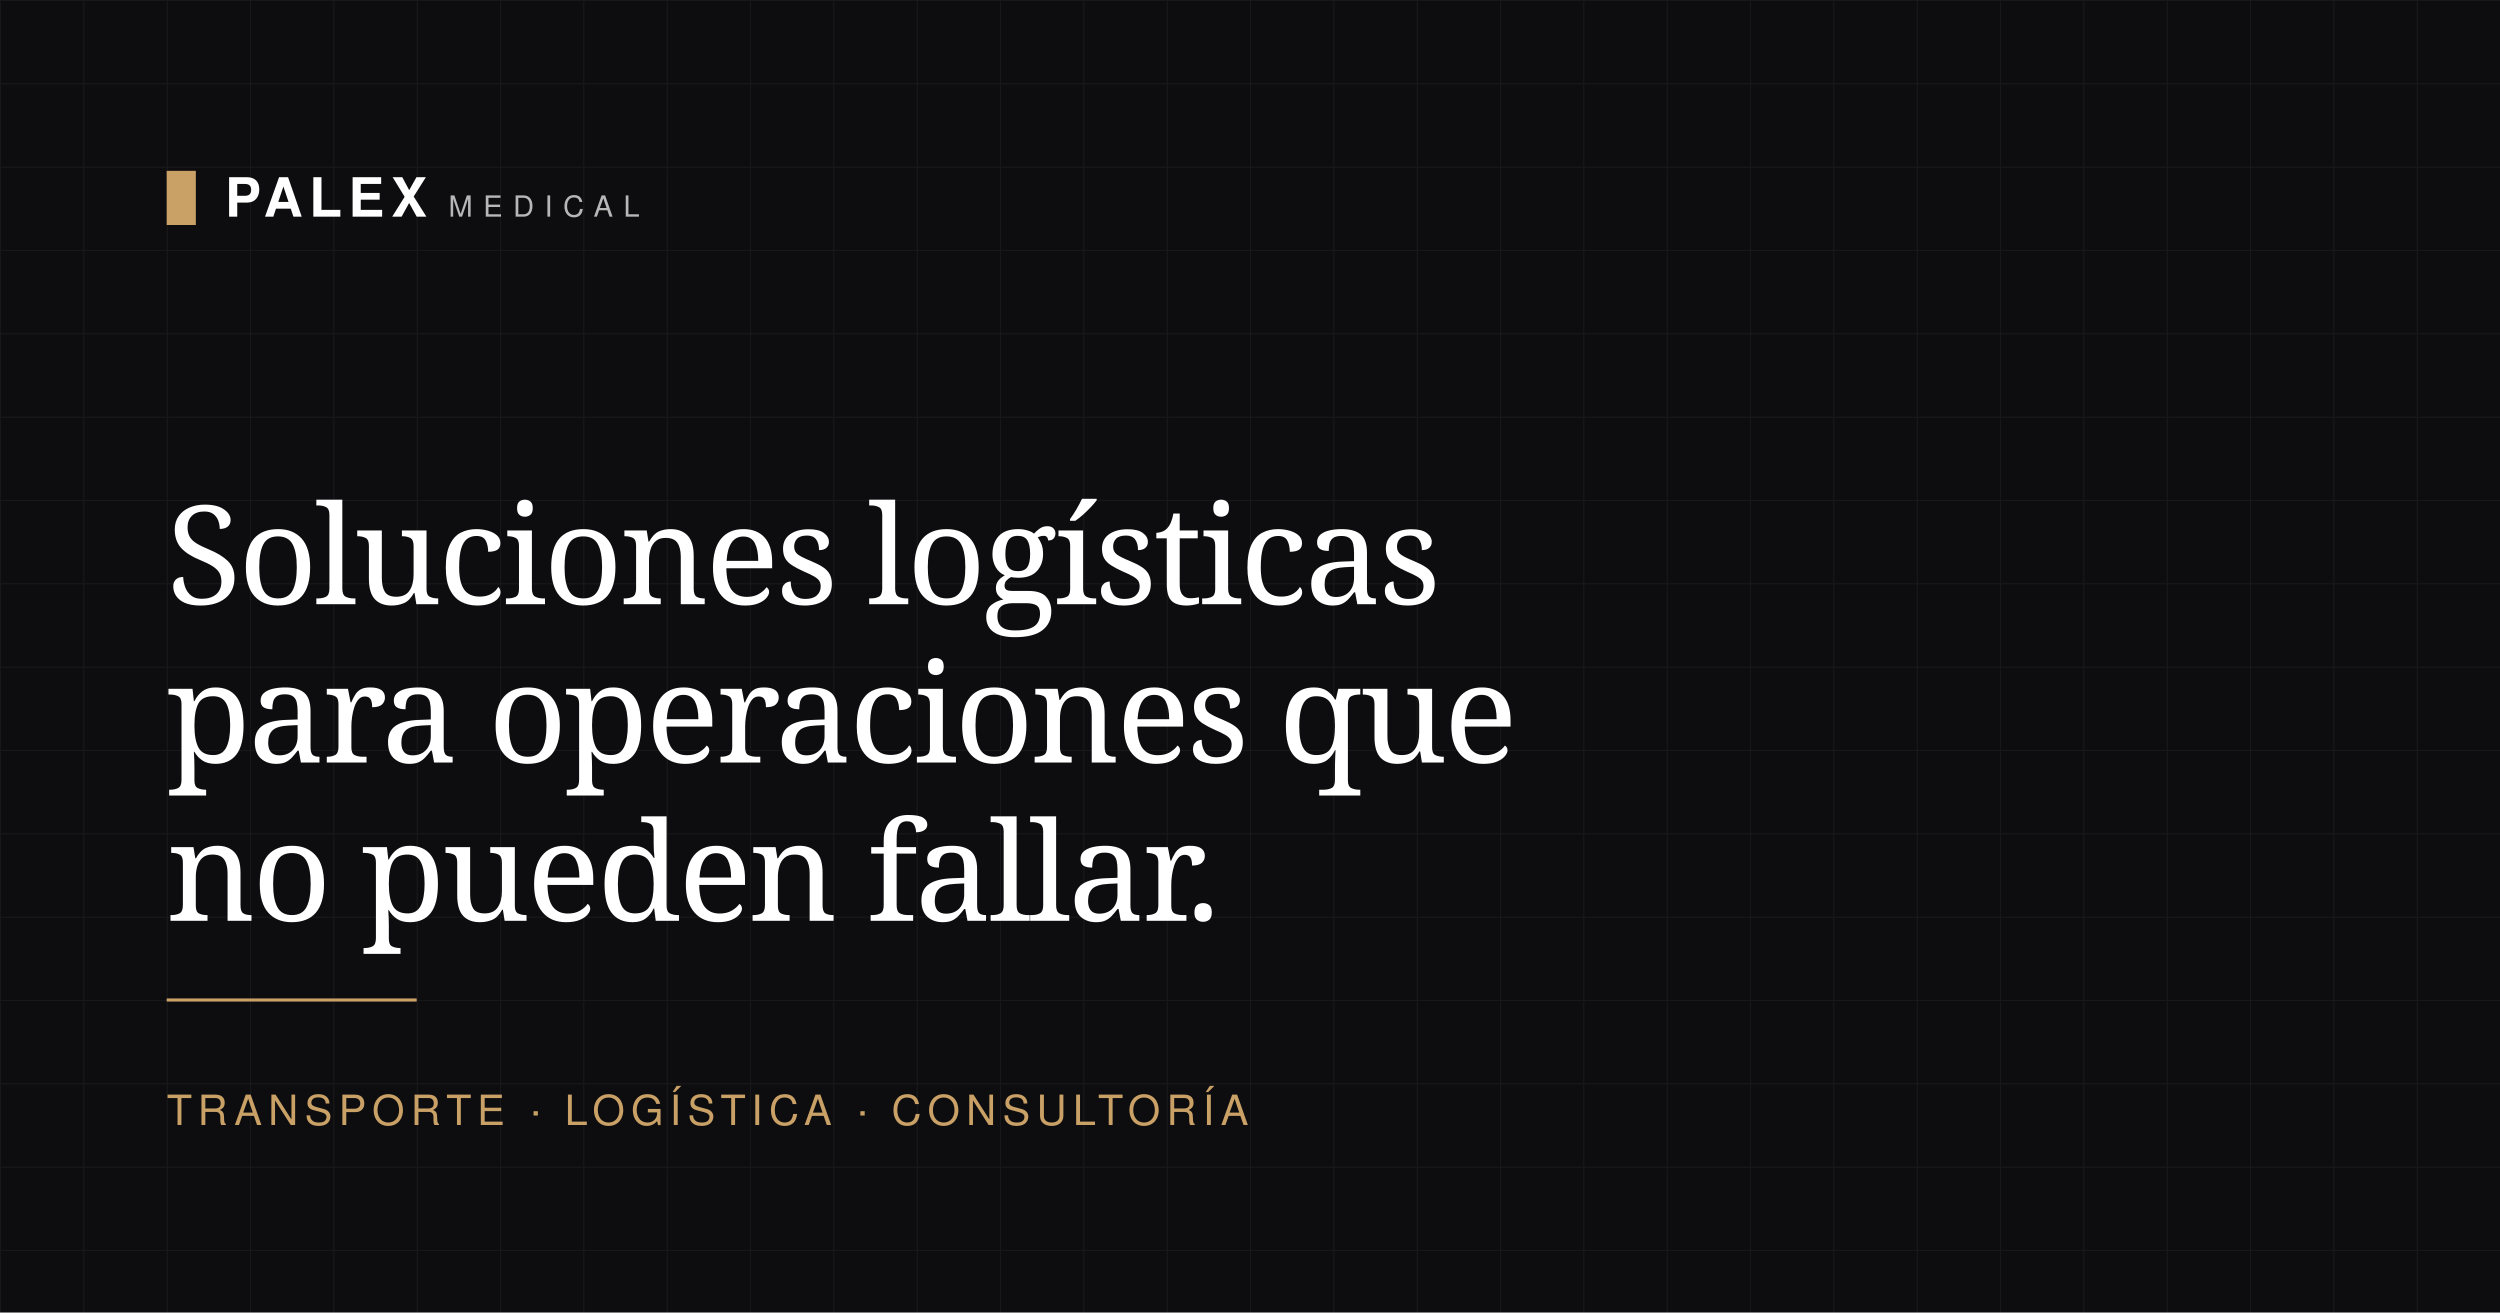
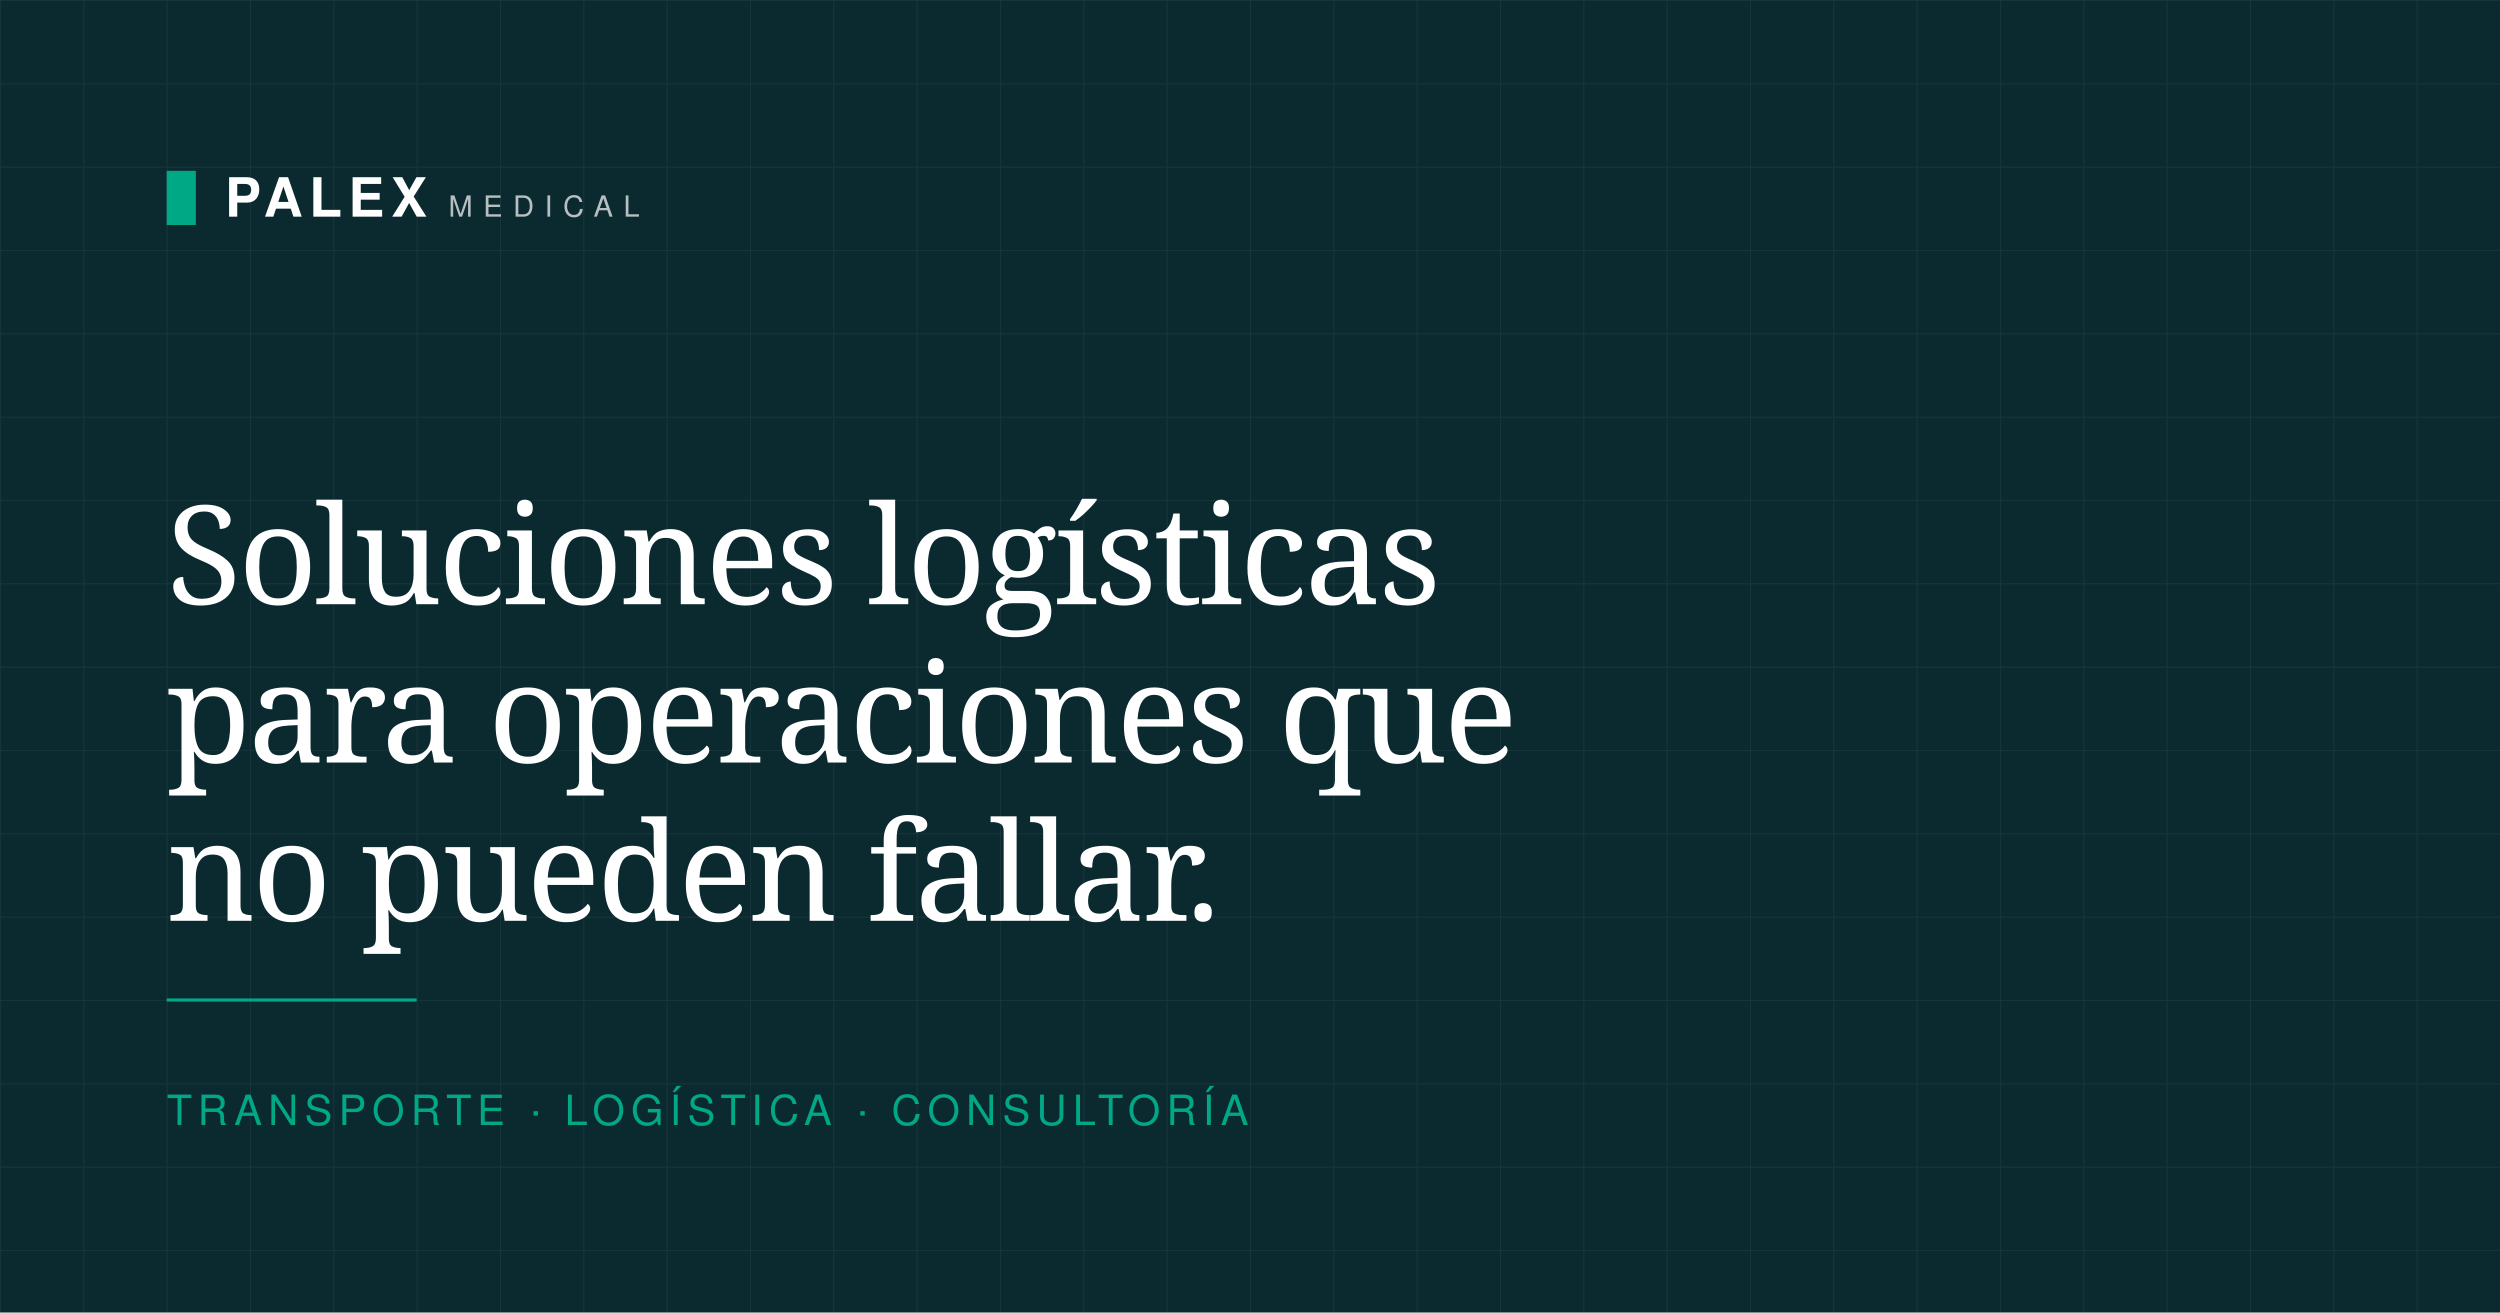
<svg xmlns="http://www.w3.org/2000/svg" width="1200" height="630" viewBox="0 0 1200 630">
  <defs>
    <pattern id="g" width="40" height="40" patternUnits="userSpaceOnUse">
      <path d="M40 0H0V40" fill="none" stroke="#ffffff" stroke-opacity="0.05" />
    </pattern>
  </defs>
-   <rect width="1200" height="630" fill="#0d0d0f" />
+   <rect width="1200" height="630" fill="#0b2a30" />
  <rect width="1200" height="630" fill="url(#g)" />
-   <rect x="80" y="82" width="14" height="26" fill="#c9a066" />
-   <line x1="80" y1="480" x2="200" y2="480" stroke="#c9a066" stroke-width="1.5" />
+   <rect x="80" y="82" width="14" height="26" fill="#00a886" />
+   <line x1="80" y1="480" x2="200" y2="480" stroke="#00a886" stroke-width="1.5" />
  <text x="108" y="104" font-family="Helvetica, Arial, sans-serif" font-size="26" font-weight="700" letter-spacing="3" fill="#ffffff">PALEX <tspan font-size="14" font-weight="500" letter-spacing="5" fill-opacity="0.7">MEDICAL</tspan>
  </text>
  <text font-family="Georgia, serif" font-size="66" font-weight="400" fill="#ffffff" letter-spacing="-1.5">
    <tspan x="80" y="290">Soluciones logísticas</tspan>
    <tspan x="80" y="366">para operaciones que</tspan>
    <tspan x="80" y="442">no pueden fallar.</tspan>
  </text>
-   <text x="80" y="540" font-family="Helvetica, Arial, sans-serif" font-size="20" letter-spacing="3" fill="#c9a066">TRANSPORTE · LOGÍSTICA · CONSULTORÍA</text>
+   <text x="80" y="540" font-family="Helvetica, Arial, sans-serif" font-size="20" letter-spacing="3" fill="#00a886">TRANSPORTE · LOGÍSTICA · CONSULTORÍA</text>
</svg>
